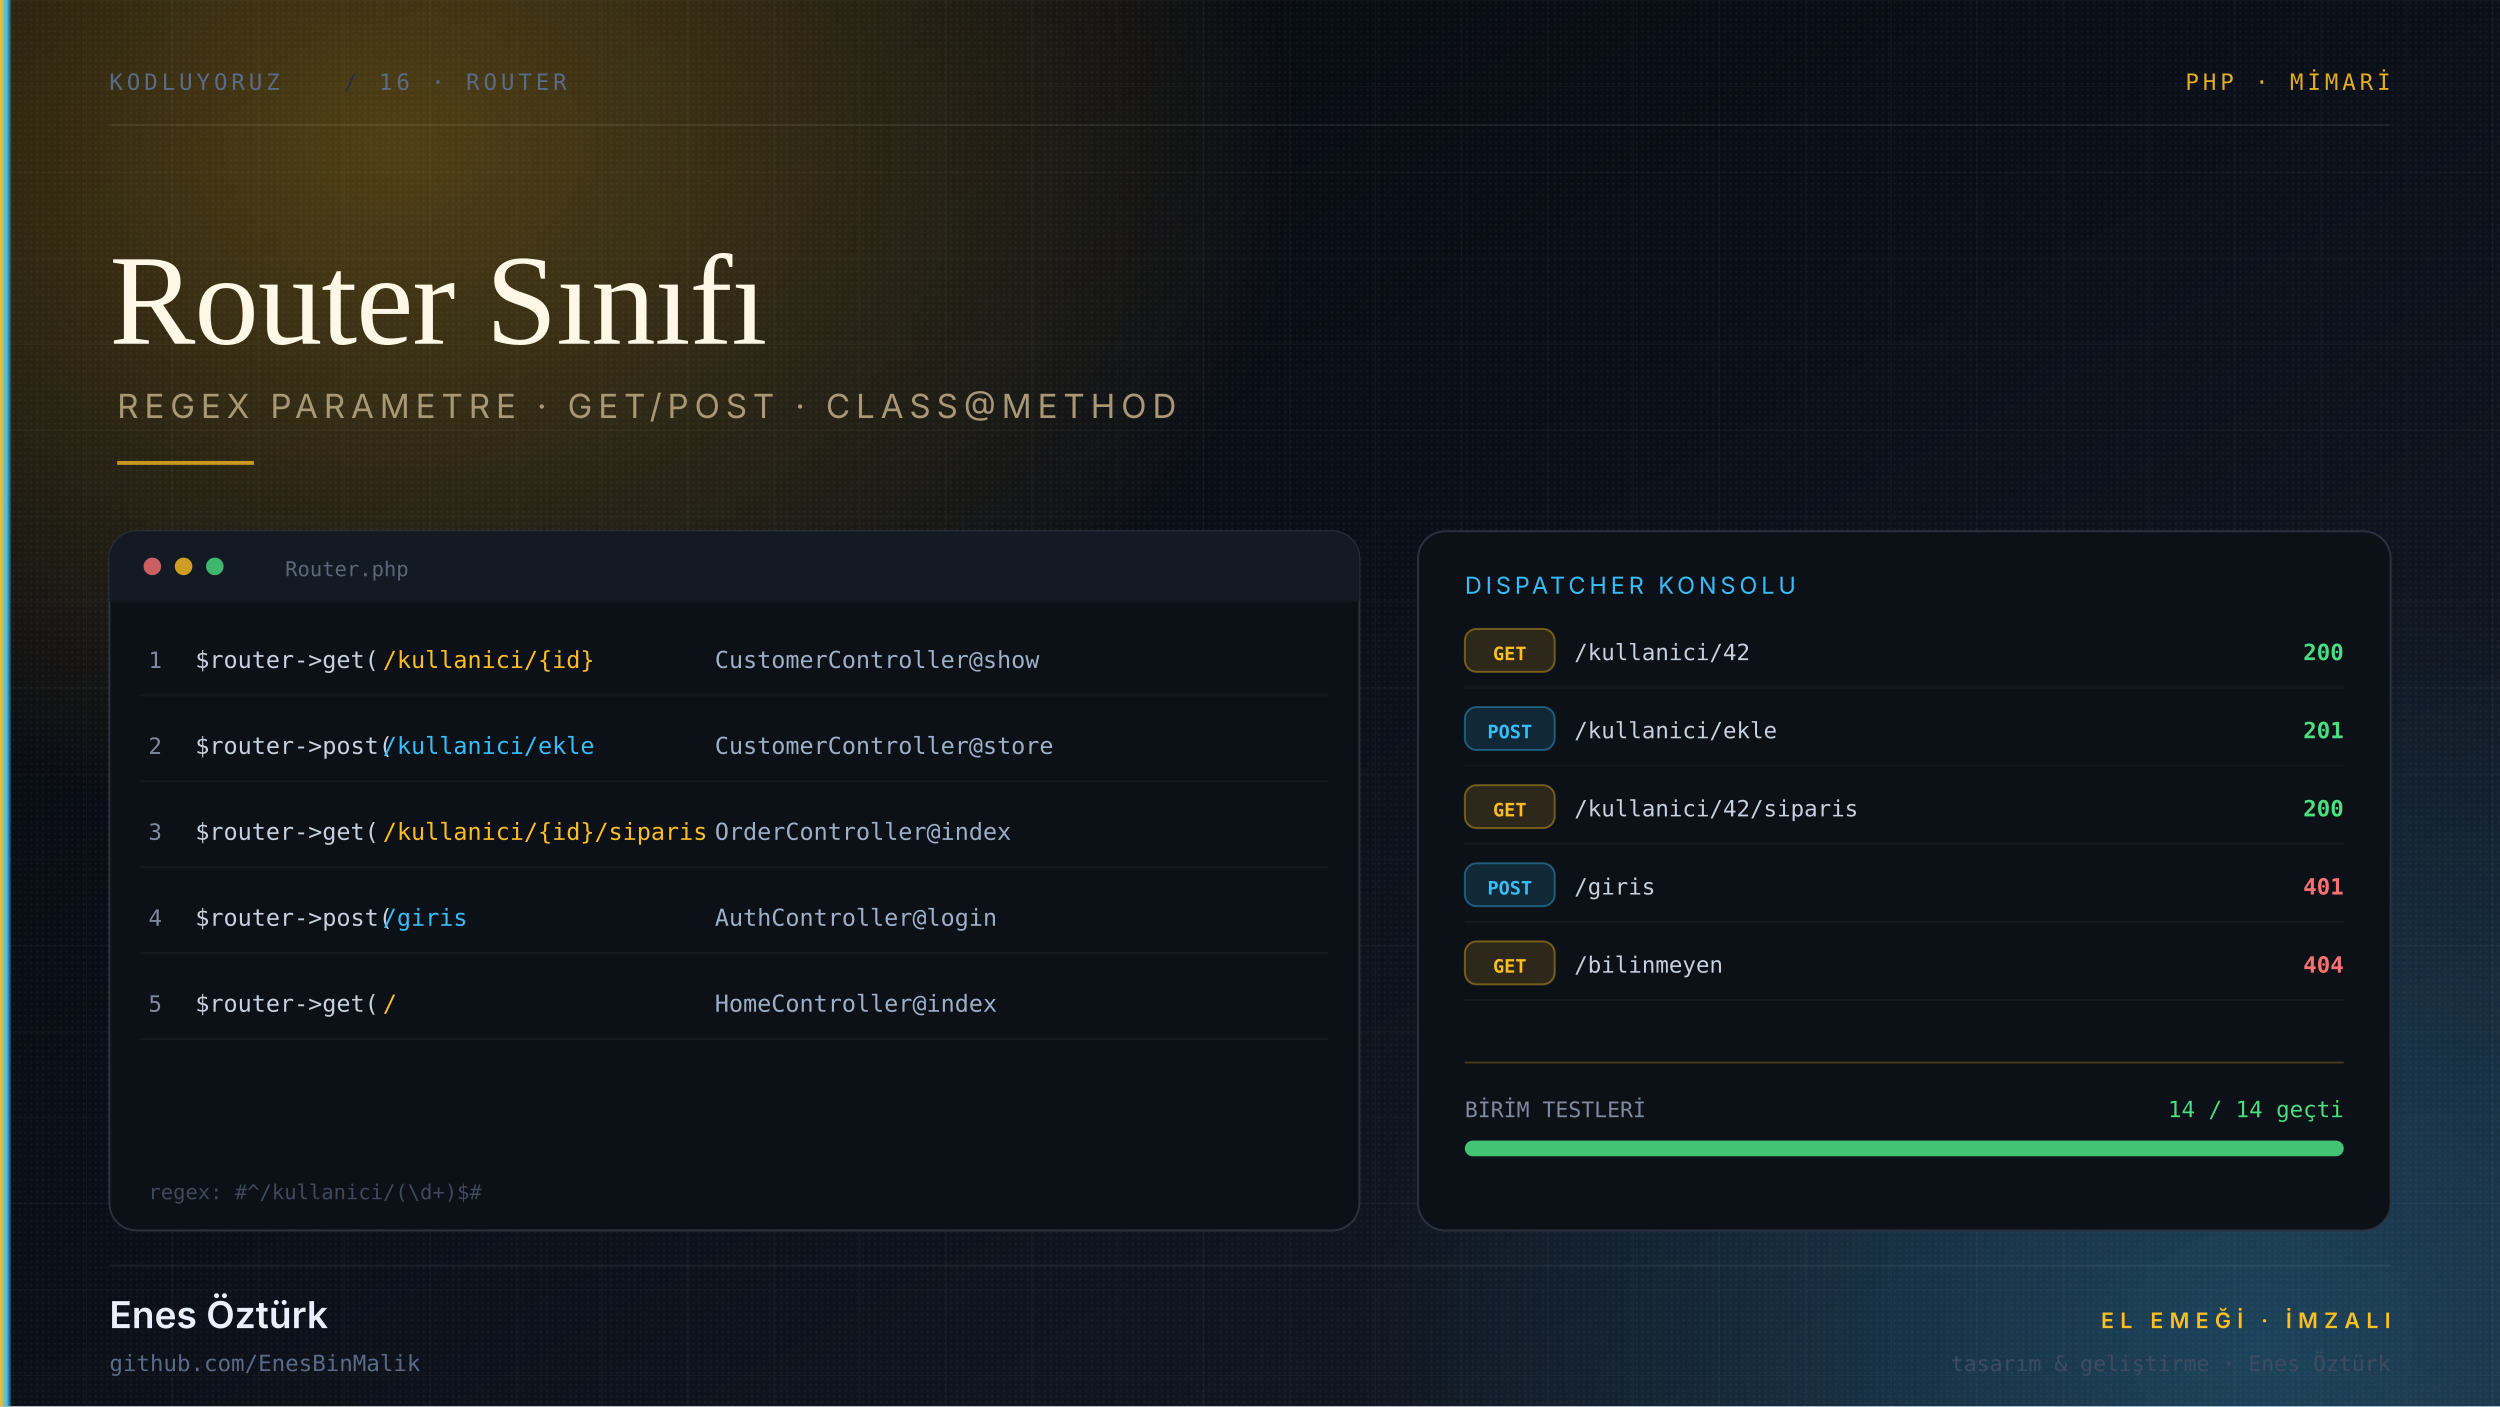
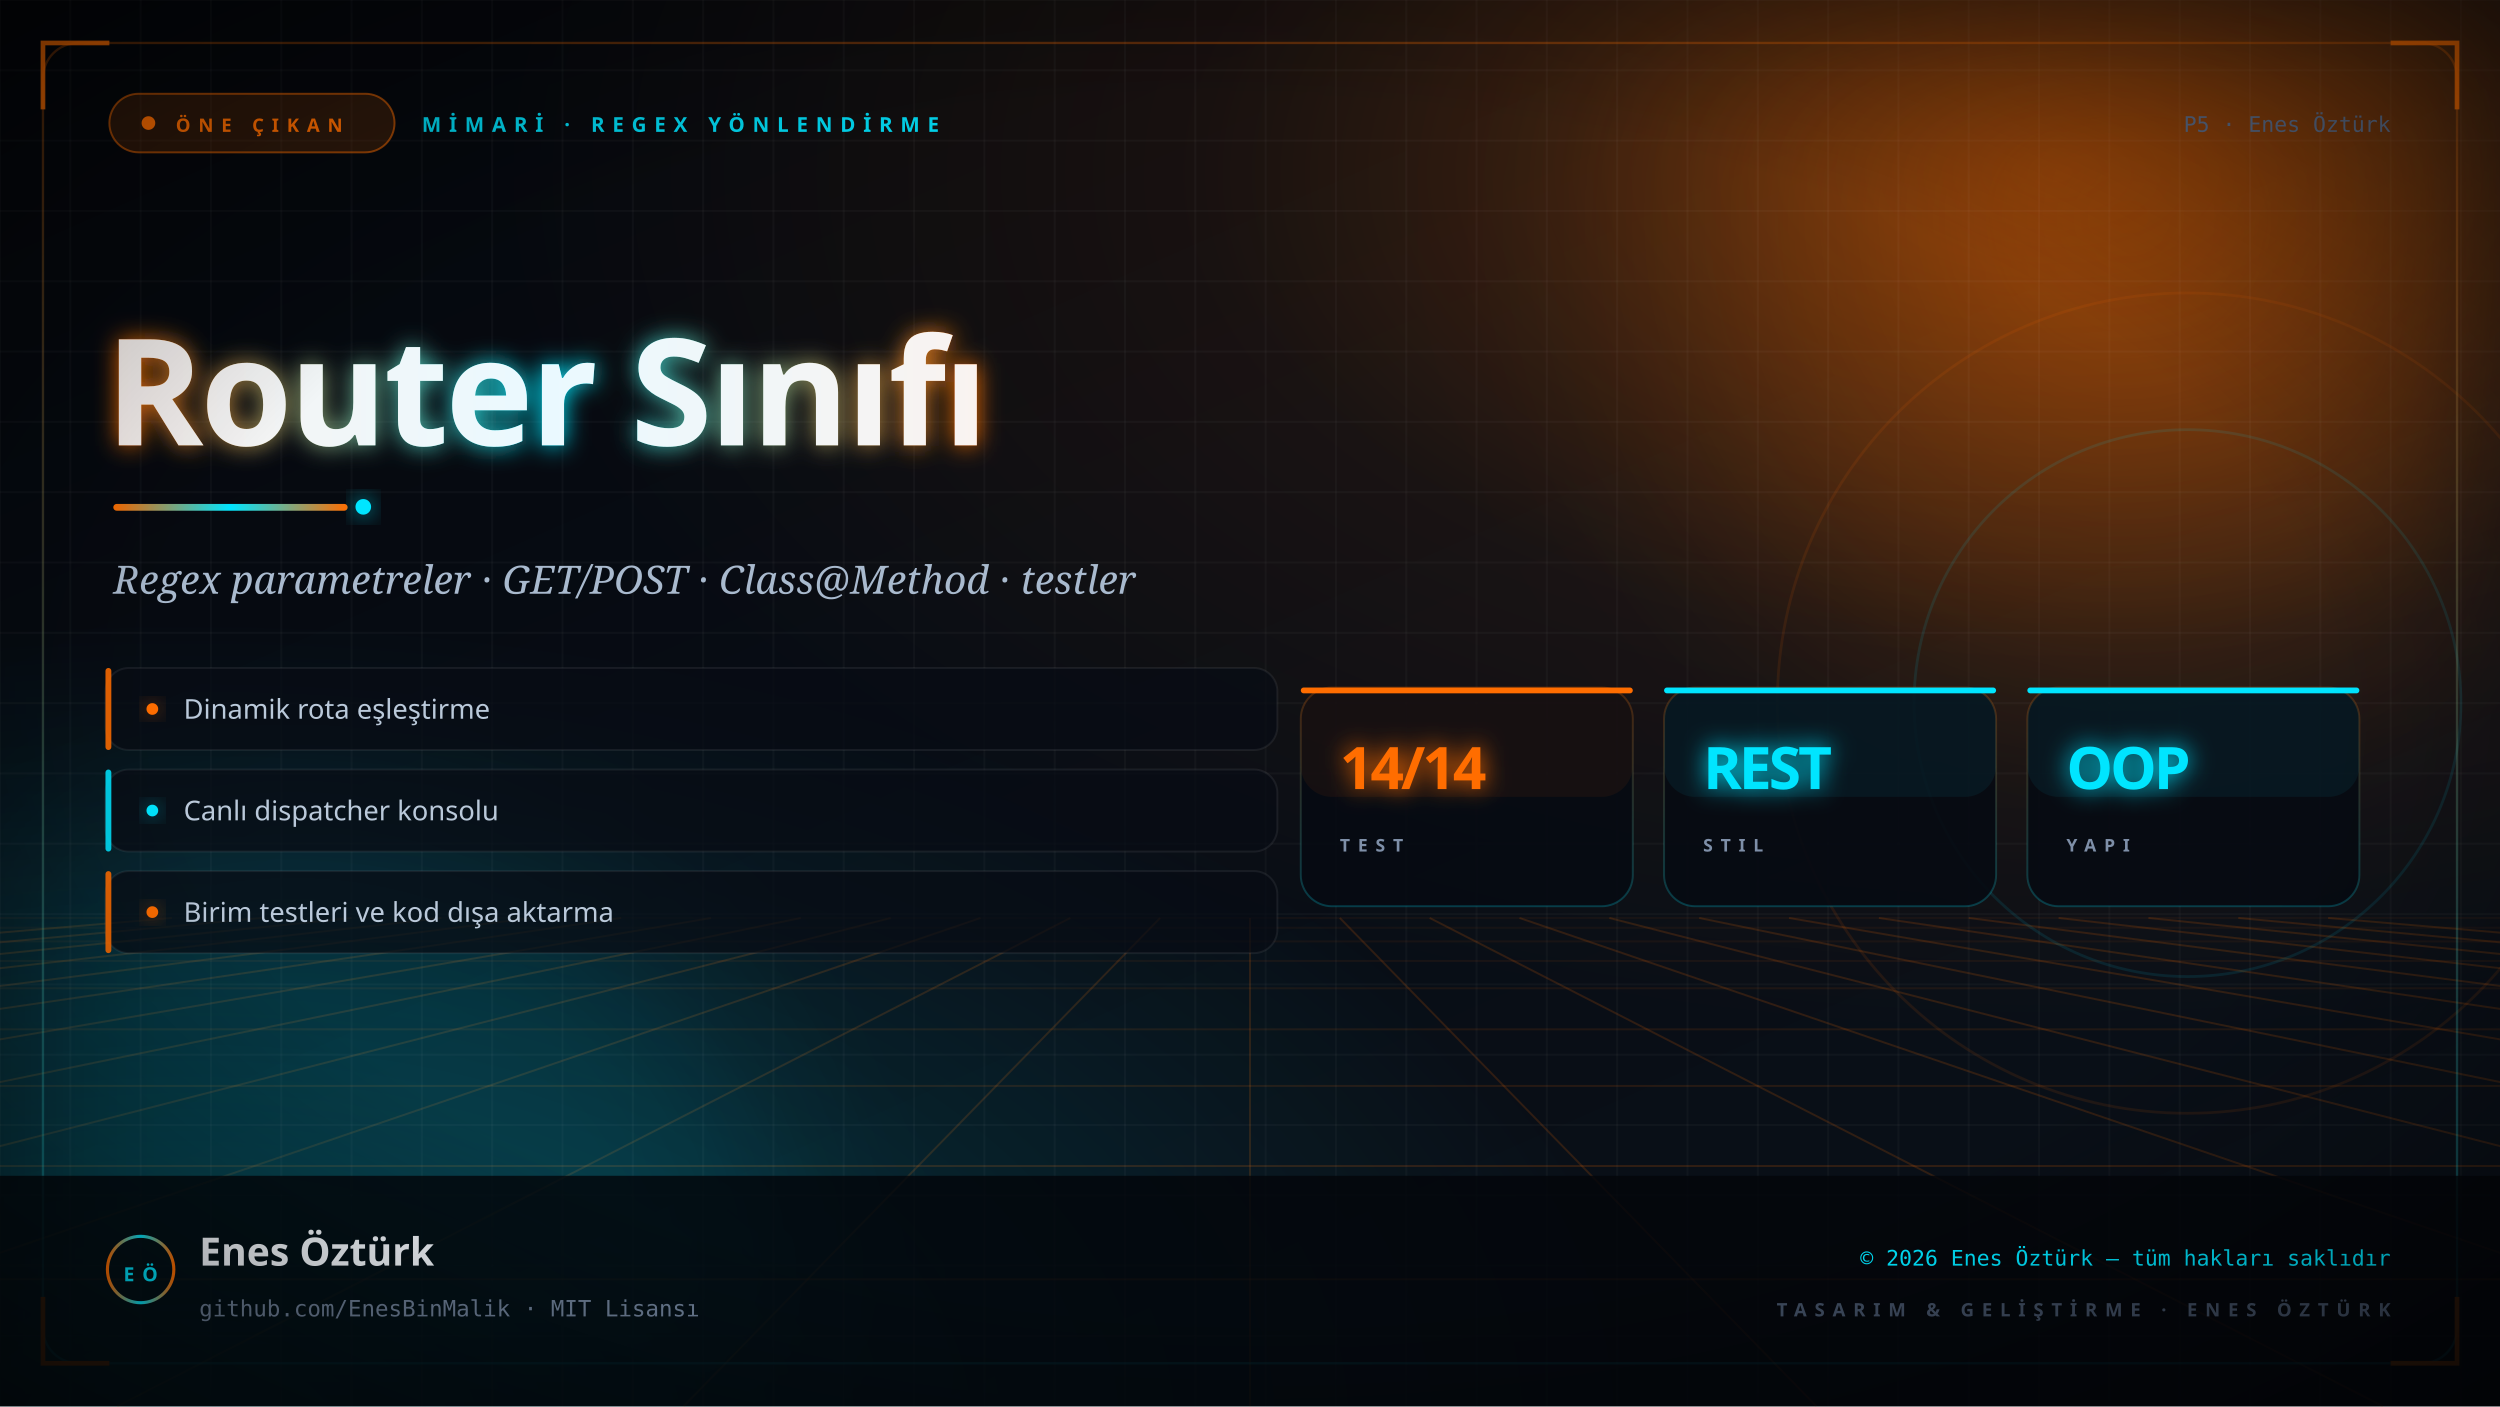
- <svg xmlns="http://www.w3.org/2000/svg" viewBox="0 0 1280 720" width="1280" height="720" role="img" aria-label="Router Sınıfı — Enes Öztürk">
+ <svg xmlns="http://www.w3.org/2000/svg" width="1280" height="720" viewBox="0 0 1280 720" role="img" aria-label="Router Sınıfı">
+   <style>.t{font-family:'Segoe UI',system-ui,sans-serif}.ttl{font-family:'Segoe UI',system-ui,sans-serif;font-weight:700;letter-spacing:-1.5px}.m{font-family:'Consolas',monospace}.cap{font-family:'Segoe UI',sans-serif;font-weight:700;letter-spacing:4px}.ser{font-family:Georgia,serif;font-style:italic}</style>
  <defs>
-     <linearGradient id="bg" x1="0" y1="0" x2="1" y2="1">
-       <stop offset="0" stop-color="#05070C" />
-       <stop offset="52%" stop-color="#0B1019" />
-       <stop offset="100%" stop-color="#151A26" />
+     <linearGradient id="bg" x1="0" y1="0" x2="0.8" y2="1">
+       <stop offset="0" stop-color="#04060A" />
+       <stop offset="0.45" stop-color="#070C14" />
+       <stop offset="1" stop-color="#0A1018" />
    </linearGradient>
-     <linearGradient id="accent" x1="0" y1="0" x2="1" y2="0">
-       <stop offset="0" stop-color="#FBBF24" />
-       <stop offset="60%" stop-color="#38BDF8" />
-       <stop offset="100%" stop-color="#38BDF8" stop-opacity="0.05" />
+     <linearGradient id="ac" x1="0" y1="0" x2="1" y2="0">
+       <stop offset="0" stop-color="#FF6D00" />
+       <stop offset="0.5" stop-color="#00E5FF" />
+       <stop offset="1" stop-color="#FF6D00" />
    </linearGradient>
-     <radialGradient id="glow1" cx="50%" cy="50%" r="50%">
-       <stop offset="0" stop-color="#FBBF24" stop-opacity="0.30" />
-       <stop offset="100%" stop-color="#FBBF24" stop-opacity="0" />
-     </radialGradient>
-     <radialGradient id="glow2" cx="50%" cy="50%" r="50%">
-       <stop offset="0" stop-color="#38BDF8" stop-opacity="0.26" />
-       <stop offset="100%" stop-color="#38BDF8" stop-opacity="0" />
-     </radialGradient>
-     <pattern id="grid" width="44" height="44" patternUnits="userSpaceOnUse">
-       <path d="M44 0H0V44" fill="none" stroke="#FFFFFF" stroke-opacity="0.035" />
-     </pattern>
-     <pattern id="noise" width="3" height="3" patternUnits="userSpaceOnUse">
-       <circle cx="1" cy="1" r="0.6" fill="#FFFFFF" fill-opacity="0.05" />
-     </pattern>
-     <linearGradient id="metal" x1="0" y1="0" x2="1" y2="1">
-       <stop offset="0" stop-color="#FFFFFF" stop-opacity="0.20" />
-       <stop offset="55%" stop-color="#FFFFFF" stop-opacity="0.04" />
-       <stop offset="100%" stop-color="#FFFFFF" stop-opacity="0.10" />
+     <linearGradient id="acv" x1="0" y1="0" x2="0" y2="1">
+       <stop offset="0" stop-color="#FF6D00" />
+       <stop offset="1" stop-color="#00E5FF" />
    </linearGradient>
-     <linearGradient id="sheen" x1="0" y1="0" x2="1" y2="1">
-       <stop offset="0" stop-color="#FFFFFF" stop-opacity="0.14" />
-       <stop offset="55%" stop-color="#FFFFFF" stop-opacity="0" />
-     </linearGradient>
-     <style>.t{font-family:'Segoe UI',Inter,system-ui,-apple-system,Arial,sans-serif}.s{font-family:Georgia,'Times New Roman',serif}.m{font-family:'JetBrains Mono','Cascadia Code',Consolas,monospace}.ttl{font-family:Georgia,'Times New Roman',serif;letter-spacing:-0.5px}.cap{font-family:'Segoe UI',Inter,system-ui,-apple-system,Arial,sans-serif;font-weight:600;letter-spacing:3.2px}</style>
+     <radialGradient id="g1" cx="0.82" cy="0.12" r="0.62">
+       <stop offset="0" stop-color="#FF6D00" stop-opacity="0.34" />
+       <stop offset="0.55" stop-color="#FF6D00" stop-opacity="0.07" />
+       <stop offset="1" stop-color="#FF6D00" stop-opacity="0" />
+     </radialGradient>
+     <radialGradient id="g2" cx="0.08" cy="1.02" r="0.58">
+       <stop offset="0" stop-color="#00E5FF" stop-opacity="0.22" />
+       <stop offset="1" stop-color="#00E5FF" stop-opacity="0" />
+     </radialGradient>
+     <radialGradient id="g3" cx="0.5" cy="0.5" r="0.5">
+       <stop offset="0" stop-color="#FF6D00" stop-opacity="0.9" />
+       <stop offset="1" stop-color="#FF6D00" stop-opacity="0" />
+     </radialGradient>
+     <radialGradient id="vig" cx="0.5" cy="0.5" r="0.78">
+       <stop offset="0.55" stop-color="#000000" stop-opacity="0" />
+       <stop offset="1" stop-color="#000000" stop-opacity="0.62" />
+     </radialGradient>
+     <filter id="blur40" x="-50%" y="-50%" width="200%" height="200%">
+       <feGaussianBlur stdDeviation="42" />
+     </filter>
+     <filter id="glow" x="-60%" y="-60%" width="220%" height="220%">
+       <feGaussianBlur stdDeviation="6" result="b" />
+       <feMerge>
+         <feMergeNode in="b" />
+         <feMergeNode in="SourceGraphic" />
+       </feMerge>
+     </filter>
+     <filter id="soft" x="-40%" y="-40%" width="180%" height="180%">
+       <feGaussianBlur stdDeviation="1.4" />
+     </filter>
  </defs>
  <rect width="1280" height="720" fill="url(#bg)" />
-   <rect width="1280" height="720" fill="url(#grid)" />
-   <rect width="1280" height="720" fill="url(#noise)" />
-   <ellipse cx="204" cy="72" rx="460" ry="360" fill="url(#glow1)" />
-   <ellipse cx="1152" cy="684" rx="460" ry="396" fill="url(#glow2)" />
-   <rect x="0" y="0" width="6" height="720" fill="url(#accent)" />
-   <g class="m" font-size="11.5" fill="#5A6B88" letter-spacing="2">
-     <text x="56" y="46">KODLUYORUZ</text>
-     <text x="176" y="46" fill="#243044">/</text>
-     <text x="194" y="46">16 · ROUTER</text>
-     <text x="1224" y="46" text-anchor="end" fill="#FBBF24" fill-opacity="0.9">PHP · MİMARİ</text>
+   <g stroke="#FF6D00" stroke-opacity="0.16" stroke-width="1">
+     <line x1="88" y1="470" x2="-2840" y2="720" />
+     <line x1="134" y1="470" x2="-2550" y2="720" />
+     <line x1="180" y1="470" x2="-2260" y2="720" />
+     <line x1="226" y1="470" x2="-1970" y2="720" />
+     <line x1="272" y1="470" x2="-1680" y2="720" />
+     <line x1="318" y1="470" x2="-1390" y2="720" />
+     <line x1="364" y1="470" x2="-1100" y2="720" />
+     <line x1="410" y1="470" x2="-810" y2="720" />
+     <line x1="456" y1="470" x2="-520" y2="720" />
+     <line x1="502" y1="470" x2="-230" y2="720" />
+     <line x1="548" y1="470" x2="60" y2="720" />
+     <line x1="594" y1="470" x2="350" y2="720" />
+     <line x1="640" y1="470" x2="640" y2="720" />
+     <line x1="686" y1="470" x2="930" y2="720" />
+     <line x1="732" y1="470" x2="1220" y2="720" />
+     <line x1="778" y1="470" x2="1510" y2="720" />
+     <line x1="824" y1="470" x2="1800" y2="720" />
+     <line x1="870" y1="470" x2="2090" y2="720" />
+     <line x1="916" y1="470" x2="2380" y2="720" />
+     <line x1="962" y1="470" x2="2670" y2="720" />
+     <line x1="1008" y1="470" x2="2960" y2="720" />
+     <line x1="1054" y1="470" x2="3250" y2="720" />
+     <line x1="1100" y1="470" x2="3540" y2="720" />
+     <line x1="1146" y1="470" x2="3830" y2="720" />
+     <line x1="1192" y1="470" x2="4120" y2="720" />
+     <line x1="0" y1="470" x2="1280" y2="470" stroke-opacity="0.05" />
+     <line x1="0" y1="475" x2="1280" y2="475" stroke-opacity="0.05" />
+     <line x1="0" y1="482" x2="1280" y2="482" stroke-opacity="0.06" />
+     <line x1="0" y1="492" x2="1280" y2="492" stroke-opacity="0.07" />
+     <line x1="0" y1="506" x2="1280" y2="506" stroke-opacity="0.08" />
+     <line x1="0" y1="527" x2="1280" y2="527" stroke-opacity="0.10" />
+     <line x1="0" y1="556" x2="1280" y2="556" stroke-opacity="0.12" />
+     <line x1="0" y1="597" x2="1280" y2="597" stroke-opacity="0.16" />
+     <line x1="0" y1="655" x2="1280" y2="655" stroke-opacity="0.20" />
  </g>
-   <line x1="56" y1="64" x2="1224" y2="64" stroke="#FFFFFF" stroke-opacity="0.07" />
-   <text x="56" y="176" class="ttl" font-size="66" fill="#FFF8E6">Router Sınıfı</text>
-   <text x="60" y="214" class="t" font-size="17" fill="#A89876" letter-spacing="3">REGEX PARAMETRE · GET/POST · CLASS@METHOD</text>
-   <rect x="60" y="236" width="70" height="2" fill="#FBBF24" fill-opacity="0.75" />
-   <rect x="56" y="272" width="640" height="358" rx="14" fill="#0C1017" stroke="#2A3240" />
-   <rect x="56" y="272" width="640" height="36" rx="14" fill="#131A24" />
-   <rect x="56" y="294" width="640" height="14" fill="#131A24" />
-   <circle cx="78" cy="290" r="4.5" fill="#F87171" fill-opacity="0.8" />
-   <circle cx="94" cy="290" r="4.5" fill="#FBBF24" fill-opacity="0.8" />
-   <circle cx="110" cy="290" r="4.5" fill="#4ADE80" fill-opacity="0.8" />
-   <text x="146" y="295" class="m" font-size="10.5" fill="#5A6778">Router.php</text>
-   <text x="76" y="342" class="m" font-size="11.5" fill="#7E8B9E">1</text>
-   <text x="100" y="342" class="m" font-size="12" fill="#C6D2E0">$router-&gt;get(</text>
-   <text x="196" y="342" class="m" font-size="12" fill="#FBBF24">/kullanici/{id}</text>
-   <text x="366" y="342" class="m" font-size="12" fill="#9DB0C8">CustomerController@show</text>
-   <line x1="72" y1="356" x2="680" y2="356" stroke="#FFFFFF" stroke-opacity="0.04" />
-   <text x="76" y="386" class="m" font-size="11.5" fill="#7E8B9E">2</text>
-   <text x="100" y="386" class="m" font-size="12" fill="#C6D2E0">$router-&gt;post(</text>
-   <text x="196" y="386" class="m" font-size="12" fill="#38BDF8">/kullanici/ekle</text>
-   <text x="366" y="386" class="m" font-size="12" fill="#9DB0C8">CustomerController@store</text>
-   <line x1="72" y1="400" x2="680" y2="400" stroke="#FFFFFF" stroke-opacity="0.04" />
-   <text x="76" y="430" class="m" font-size="11.5" fill="#7E8B9E">3</text>
-   <text x="100" y="430" class="m" font-size="12" fill="#C6D2E0">$router-&gt;get(</text>
-   <text x="196" y="430" class="m" font-size="12" fill="#FBBF24">/kullanici/{id}/siparis</text>
-   <text x="366" y="430" class="m" font-size="12" fill="#9DB0C8">OrderController@index</text>
-   <line x1="72" y1="444" x2="680" y2="444" stroke="#FFFFFF" stroke-opacity="0.04" />
-   <text x="76" y="474" class="m" font-size="11.5" fill="#7E8B9E">4</text>
-   <text x="100" y="474" class="m" font-size="12" fill="#C6D2E0">$router-&gt;post(</text>
-   <text x="196" y="474" class="m" font-size="12" fill="#38BDF8">/giris</text>
-   <text x="366" y="474" class="m" font-size="12" fill="#9DB0C8">AuthController@login</text>
-   <line x1="72" y1="488" x2="680" y2="488" stroke="#FFFFFF" stroke-opacity="0.04" />
-   <text x="76" y="518" class="m" font-size="11.5" fill="#7E8B9E">5</text>
-   <text x="100" y="518" class="m" font-size="12" fill="#C6D2E0">$router-&gt;get(</text>
-   <text x="196" y="518" class="m" font-size="12" fill="#FBBF24">/</text>
-   <text x="366" y="518" class="m" font-size="12" fill="#9DB0C8">HomeController@index</text>
-   <line x1="72" y1="532" x2="680" y2="532" stroke="#FFFFFF" stroke-opacity="0.04" />
-   <text x="76" y="614" class="m" font-size="10.5" fill="#3E4A5C">regex: #^/kullanici/(\d+)$#</text>
-   <rect x="726" y="272" width="498" height="358" rx="14" fill="#0C1017" stroke="#2A3240" />
-   <text x="750" y="304" class="t" font-size="12" fill="#38BDF8" letter-spacing="2">DISPATCHER KONSOLU</text>
-   <rect x="750" y="322" width="46" height="22" rx="6" fill="#FBBF24" fill-opacity="0.14" stroke="#FBBF24" stroke-opacity="0.4" />
-   <text x="773" y="338" text-anchor="middle" class="m" font-size="9.5" font-weight="700" fill="#FBBF24">GET</text>
-   <text x="806" y="338" class="m" font-size="11.5" fill="#C6D2E0">/kullanici/42</text>
-   <text x="1200" y="338" text-anchor="end" class="m" font-size="11.5" font-weight="700" fill="#4ADE80">200</text>
-   <line x1="750" y1="352" x2="1200" y2="352" stroke="#FFFFFF" stroke-opacity="0.04" />
-   <rect x="750" y="362" width="46" height="22" rx="6" fill="#38BDF8" fill-opacity="0.14" stroke="#38BDF8" stroke-opacity="0.4" />
-   <text x="773" y="378" text-anchor="middle" class="m" font-size="9.5" font-weight="700" fill="#38BDF8">POST</text>
-   <text x="806" y="378" class="m" font-size="11.5" fill="#C6D2E0">/kullanici/ekle</text>
-   <text x="1200" y="378" text-anchor="end" class="m" font-size="11.5" font-weight="700" fill="#4ADE80">201</text>
-   <line x1="750" y1="392" x2="1200" y2="392" stroke="#FFFFFF" stroke-opacity="0.04" />
-   <rect x="750" y="402" width="46" height="22" rx="6" fill="#FBBF24" fill-opacity="0.14" stroke="#FBBF24" stroke-opacity="0.4" />
-   <text x="773" y="418" text-anchor="middle" class="m" font-size="9.5" font-weight="700" fill="#FBBF24">GET</text>
-   <text x="806" y="418" class="m" font-size="11.5" fill="#C6D2E0">/kullanici/42/siparis</text>
-   <text x="1200" y="418" text-anchor="end" class="m" font-size="11.5" font-weight="700" fill="#4ADE80">200</text>
-   <line x1="750" y1="432" x2="1200" y2="432" stroke="#FFFFFF" stroke-opacity="0.04" />
-   <rect x="750" y="442" width="46" height="22" rx="6" fill="#38BDF8" fill-opacity="0.14" stroke="#38BDF8" stroke-opacity="0.4" />
-   <text x="773" y="458" text-anchor="middle" class="m" font-size="9.5" font-weight="700" fill="#38BDF8">POST</text>
-   <text x="806" y="458" class="m" font-size="11.5" fill="#C6D2E0">/giris</text>
-   <text x="1200" y="458" text-anchor="end" class="m" font-size="11.5" font-weight="700" fill="#F87171">401</text>
-   <line x1="750" y1="472" x2="1200" y2="472" stroke="#FFFFFF" stroke-opacity="0.04" />
-   <rect x="750" y="482" width="46" height="22" rx="6" fill="#FBBF24" fill-opacity="0.14" stroke="#FBBF24" stroke-opacity="0.4" />
-   <text x="773" y="498" text-anchor="middle" class="m" font-size="9.5" font-weight="700" fill="#FBBF24">GET</text>
-   <text x="806" y="498" class="m" font-size="11.5" fill="#C6D2E0">/bilinmeyen</text>
-   <text x="1200" y="498" text-anchor="end" class="m" font-size="11.5" font-weight="700" fill="#F87171">404</text>
-   <line x1="750" y1="512" x2="1200" y2="512" stroke="#FFFFFF" stroke-opacity="0.04" />
-   <line x1="750" y1="544" x2="1200" y2="544" stroke="#FBBF24" stroke-opacity="0.25" />
-   <text x="750" y="572" class="m" font-size="11" fill="#7E8B9E">BİRİM TESTLERİ</text>
-   <text x="1200" y="572" text-anchor="end" class="m" font-size="11.5" fill="#4ADE80">14 / 14 geçti</text>
-   <rect x="750" y="584" width="450" height="8" rx="4" fill="#1C2530" />
-   <rect x="750" y="584" width="450" height="8" rx="4" fill="#4ADE80" fill-opacity="0.85" />
-   <line x1="56" y1="648" x2="1224" y2="648" stroke="#FFFFFF" stroke-opacity="0.07" />
-   <text x="56" y="680" class="t" font-size="19" font-weight="600" fill="#E9F0FB">Enes Öztürk</text>
-   <text x="56" y="702" class="m" font-size="11.5" fill="#5A6B88">github.com/EnesBinMalik</text>
-   <text x="1224" y="680" text-anchor="end" class="cap" font-size="11" fill="#FBBF24">EL EMEĞİ · İMZALI</text>
-   <text x="1224" y="702" text-anchor="end" class="m" font-size="11" fill="#3F4C60">tasarım &amp; geliştirme · Enes Öztürk</text>
+   <circle cx="1090" cy="110" r="300" fill="url(#g3)" opacity="0.5" filter="url(#blur40)" />
+   <circle cx="150" cy="680" r="260" fill="#00E5FF" fill-opacity="0.10" filter="url(#blur40)" />
+   <rect width="1280" height="720" fill="url(#g1)" />
+   <rect width="1280" height="720" fill="url(#g2)" />
+   <line x1="0" y1="0" x2="0" y2="720" stroke="#FFFFFF" stroke-opacity="0.03" />
+   <line x1="36" y1="0" x2="36" y2="720" stroke="#FFFFFF" stroke-opacity="0.03" />
+   <line x1="72" y1="0" x2="72" y2="720" stroke="#FFFFFF" stroke-opacity="0.03" />
+   <line x1="108" y1="0" x2="108" y2="720" stroke="#FFFFFF" stroke-opacity="0.03" />
+   <line x1="144" y1="0" x2="144" y2="720" stroke="#FFFFFF" stroke-opacity="0.03" />
+   <line x1="180" y1="0" x2="180" y2="720" stroke="#FFFFFF" stroke-opacity="0.03" />
+   <line x1="216" y1="0" x2="216" y2="720" stroke="#FFFFFF" stroke-opacity="0.03" />
+   <line x1="252" y1="0" x2="252" y2="720" stroke="#FFFFFF" stroke-opacity="0.03" />
+   <line x1="288" y1="0" x2="288" y2="720" stroke="#FFFFFF" stroke-opacity="0.03" />
+   <line x1="324" y1="0" x2="324" y2="720" stroke="#FFFFFF" stroke-opacity="0.03" />
+   <line x1="360" y1="0" x2="360" y2="720" stroke="#FFFFFF" stroke-opacity="0.03" />
+   <line x1="396" y1="0" x2="396" y2="720" stroke="#FFFFFF" stroke-opacity="0.03" />
+   <line x1="432" y1="0" x2="432" y2="720" stroke="#FFFFFF" stroke-opacity="0.03" />
+   <line x1="468" y1="0" x2="468" y2="720" stroke="#FFFFFF" stroke-opacity="0.03" />
+   <line x1="504" y1="0" x2="504" y2="720" stroke="#FFFFFF" stroke-opacity="0.03" />
+   <line x1="540" y1="0" x2="540" y2="720" stroke="#FFFFFF" stroke-opacity="0.03" />
+   <line x1="576" y1="0" x2="576" y2="720" stroke="#FFFFFF" stroke-opacity="0.03" />
+   <line x1="612" y1="0" x2="612" y2="720" stroke="#FFFFFF" stroke-opacity="0.03" />
+   <line x1="648" y1="0" x2="648" y2="720" stroke="#FFFFFF" stroke-opacity="0.03" />
+   <line x1="684" y1="0" x2="684" y2="720" stroke="#FFFFFF" stroke-opacity="0.03" />
+   <line x1="720" y1="0" x2="720" y2="720" stroke="#FFFFFF" stroke-opacity="0.03" />
+   <line x1="756" y1="0" x2="756" y2="720" stroke="#FFFFFF" stroke-opacity="0.03" />
+   <line x1="792" y1="0" x2="792" y2="720" stroke="#FFFFFF" stroke-opacity="0.03" />
+   <line x1="828" y1="0" x2="828" y2="720" stroke="#FFFFFF" stroke-opacity="0.03" />
+   <line x1="864" y1="0" x2="864" y2="720" stroke="#FFFFFF" stroke-opacity="0.03" />
+   <line x1="900" y1="0" x2="900" y2="720" stroke="#FFFFFF" stroke-opacity="0.03" />
+   <line x1="936" y1="0" x2="936" y2="720" stroke="#FFFFFF" stroke-opacity="0.03" />
+   <line x1="972" y1="0" x2="972" y2="720" stroke="#FFFFFF" stroke-opacity="0.03" />
+   <line x1="1008" y1="0" x2="1008" y2="720" stroke="#FFFFFF" stroke-opacity="0.03" />
+   <line x1="1044" y1="0" x2="1044" y2="720" stroke="#FFFFFF" stroke-opacity="0.03" />
+   <line x1="1080" y1="0" x2="1080" y2="720" stroke="#FFFFFF" stroke-opacity="0.03" />
+   <line x1="1116" y1="0" x2="1116" y2="720" stroke="#FFFFFF" stroke-opacity="0.03" />
+   <line x1="1152" y1="0" x2="1152" y2="720" stroke="#FFFFFF" stroke-opacity="0.03" />
+   <line x1="1188" y1="0" x2="1188" y2="720" stroke="#FFFFFF" stroke-opacity="0.03" />
+   <line x1="1224" y1="0" x2="1224" y2="720" stroke="#FFFFFF" stroke-opacity="0.03" />
+   <line x1="1260" y1="0" x2="1260" y2="720" stroke="#FFFFFF" stroke-opacity="0.03" />
+   <line x1="0" y1="0" x2="1280" y2="0" stroke="#FFFFFF" stroke-opacity="0.03" />
+   <line x1="0" y1="36" x2="1280" y2="36" stroke="#FFFFFF" stroke-opacity="0.03" />
+   <line x1="0" y1="72" x2="1280" y2="72" stroke="#FFFFFF" stroke-opacity="0.03" />
+   <line x1="0" y1="108" x2="1280" y2="108" stroke="#FFFFFF" stroke-opacity="0.03" />
+   <line x1="0" y1="144" x2="1280" y2="144" stroke="#FFFFFF" stroke-opacity="0.03" />
+   <line x1="0" y1="180" x2="1280" y2="180" stroke="#FFFFFF" stroke-opacity="0.03" />
+   <line x1="0" y1="216" x2="1280" y2="216" stroke="#FFFFFF" stroke-opacity="0.03" />
+   <line x1="0" y1="252" x2="1280" y2="252" stroke="#FFFFFF" stroke-opacity="0.03" />
+   <line x1="0" y1="288" x2="1280" y2="288" stroke="#FFFFFF" stroke-opacity="0.03" />
+   <line x1="0" y1="324" x2="1280" y2="324" stroke="#FFFFFF" stroke-opacity="0.03" />
+   <line x1="0" y1="360" x2="1280" y2="360" stroke="#FFFFFF" stroke-opacity="0.03" />
+   <line x1="0" y1="396" x2="1280" y2="396" stroke="#FFFFFF" stroke-opacity="0.03" />
+   <line x1="0" y1="432" x2="1280" y2="432" stroke="#FFFFFF" stroke-opacity="0.03" />
+   <line x1="0" y1="468" x2="1280" y2="468" stroke="#FFFFFF" stroke-opacity="0.03" />
+   <line x1="0" y1="504" x2="1280" y2="504" stroke="#FFFFFF" stroke-opacity="0.03" />
+   <line x1="0" y1="540" x2="1280" y2="540" stroke="#FFFFFF" stroke-opacity="0.03" />
+   <line x1="0" y1="576" x2="1280" y2="576" stroke="#FFFFFF" stroke-opacity="0.03" />
+   <line x1="0" y1="612" x2="1280" y2="612" stroke="#FFFFFF" stroke-opacity="0.03" />
+   <line x1="0" y1="648" x2="1280" y2="648" stroke="#FFFFFF" stroke-opacity="0.03" />
+   <line x1="0" y1="684" x2="1280" y2="684" stroke="#FFFFFF" stroke-opacity="0.03" />
+   <circle cx="1120" cy="360" r="210" fill="none" stroke="#FF6D00" stroke-opacity="0.10" stroke-width="1.4" />
+   <circle cx="1120" cy="360" r="140" fill="none" stroke="#00E5FF" stroke-opacity="0.10" stroke-width="1.4" />
+   <rect x="22" y="22" width="1236" height="676" rx="18" fill="none" stroke="url(#acv)" stroke-opacity="0.30" stroke-width="1.2" />
+   <path d="M22 56 L22 22 L56 22" fill="none" stroke="#FF6D00" stroke-width="2.4" stroke-opacity="0.85" />
+   <path d="M1258 56 L1258 22 L1224 22" fill="none" stroke="#FF6D00" stroke-width="2.4" stroke-opacity="0.85" />
+   <path d="M22 664 L22 698 L56 698" fill="none" stroke="#FF6D00" stroke-width="2.4" stroke-opacity="0.85" />
+   <path d="M1258 664 L1258 698 L1224 698" fill="none" stroke="#FF6D00" stroke-width="2.4" stroke-opacity="0.85" />
+   <rect x="56" y="48" width="146" height="30" rx="15" fill="#FF6D00" fill-opacity="0.16" stroke="#FF6D00" stroke-opacity="0.55" />
+   <circle cx="76" cy="63" r="3.5" fill="#FF6D00" />
+   <text x="90" y="67.5" class="cap" font-size="9.5" fill="#FF6D00">ÖNE ÇIKAN</text>
+   <text x="216" y="67.5" class="cap" font-size="10.5" fill="#00E5FF" fill-opacity="0.9">MİMARİ · REGEX YÖNLENDİRME</text>
+   <text x="1224" y="67.5" text-anchor="end" class="m" font-size="11" fill="#5A6B88">P5 · Enes Öztürk</text>
+   <line x1="56" y1="98" x2="1224" y2="98" stroke="url(#ac)" stroke-opacity="0.35" />
+   <text x="54" y="228" class="ttl" font-size="76" fill="url(#ac)" filter="url(#glow)">Router Sınıfı</text>
+   <text x="54" y="228" class="ttl" font-size="76" fill="#F8FBFF" fill-opacity="0.94">Router Sınıfı</text>
+   <rect x="58" y="258" width="120" height="3.5" rx="1.75" fill="url(#ac)" />
+   <circle cx="186" cy="259.5" r="4" fill="#00E5FF" filter="url(#glow)" />
+   <text x="58" y="304" class="ser" font-size="20" fill="#A9BACE">Regex parametreler · GET/POST · Class@Method · testler</text>
+   <rect x="54" y="342" width="600" height="42" rx="12" fill="#070C14" fill-opacity="0.72" stroke="#FFFFFF" stroke-opacity="0.07" />
+   <rect x="54" y="342" width="3" height="42" rx="1.5" fill="#FF6D00" fill-opacity="0.9" />
+   <circle cx="78" cy="363" r="3" fill="#FF6D00" filter="url(#glow)" />
+   <text x="94" y="368" class="t" font-size="14" fill="#BAC9DA">Dinamik rota eşleştirme</text>
+   <rect x="54" y="394" width="600" height="42" rx="12" fill="#070C14" fill-opacity="0.72" stroke="#FFFFFF" stroke-opacity="0.07" />
+   <rect x="54" y="394" width="3" height="42" rx="1.5" fill="#00E5FF" fill-opacity="0.9" />
+   <circle cx="78" cy="415" r="3" fill="#00E5FF" filter="url(#glow)" />
+   <text x="94" y="420" class="t" font-size="14" fill="#BAC9DA">Canlı dispatcher konsolu</text>
+   <rect x="54" y="446" width="600" height="42" rx="12" fill="#070C14" fill-opacity="0.72" stroke="#FFFFFF" stroke-opacity="0.07" />
+   <rect x="54" y="446" width="3" height="42" rx="1.5" fill="#FF6D00" fill-opacity="0.9" />
+   <circle cx="78" cy="467" r="3" fill="#FF6D00" filter="url(#glow)" />
+   <text x="94" y="472" class="t" font-size="14" fill="#BAC9DA">Birim testleri ve kod dışa aktarma</text>
+   <rect x="666" y="352" width="170" height="112" rx="16" fill="#060A12" fill-opacity="0.9" stroke="url(#acv)" stroke-opacity="0.22" />
+   <rect x="666" y="352" width="170" height="3" rx="1.5" fill="#FF6D00" />
+   <rect x="666" y="352" width="170" height="56" rx="16" fill="#FF6D00" fill-opacity="0.06" />
+   <text x="686" y="404" class="ttl" font-size="30" fill="#FF6D00" filter="url(#glow)">14/14</text>
+   <text x="686" y="436" class="cap" font-size="9" fill="#7E8FA8">TEST</text>
+   <rect x="852" y="352" width="170" height="112" rx="16" fill="#060A12" fill-opacity="0.9" stroke="url(#acv)" stroke-opacity="0.22" />
+   <rect x="852" y="352" width="170" height="3" rx="1.5" fill="#00E5FF" />
+   <rect x="852" y="352" width="170" height="56" rx="16" fill="#00E5FF" fill-opacity="0.06" />
+   <text x="872" y="404" class="ttl" font-size="30" fill="#00E5FF" filter="url(#glow)">REST</text>
+   <text x="872" y="436" class="cap" font-size="9" fill="#7E8FA8">STIL</text>
+   <rect x="1038" y="352" width="170" height="112" rx="16" fill="#060A12" fill-opacity="0.9" stroke="url(#acv)" stroke-opacity="0.22" />
+   <rect x="1038" y="352" width="170" height="3" rx="1.5" fill="#00E5FF" />
+   <rect x="1038" y="352" width="170" height="56" rx="16" fill="#00E5FF" fill-opacity="0.06" />
+   <text x="1058" y="404" class="ttl" font-size="30" fill="#00E5FF" filter="url(#glow)">OOP</text>
+   <text x="1058" y="436" class="cap" font-size="9" fill="#7E8FA8">YAPI</text>
+   <rect x="0" y="602" width="1280" height="118" fill="#03060A" fill-opacity="0.82" />
+   <line x1="0" y1="602" x2="1280" y2="602" stroke="url(#ac)" stroke-opacity="0.5" />
+   <circle cx="72" cy="650" r="17" fill="none" stroke="url(#ac)" stroke-width="1.6" />
+   <text x="72" y="656" text-anchor="middle" class="cap" font-size="10" fill="#00E5FF">EÖ</text>
+   <text x="102" y="648" class="t" font-size="20" font-weight="600" fill="#F2F6FB">Enes Öztürk</text>
+   <text x="102" y="674" class="m" font-size="11.5" fill="#6B7C93">github.com/EnesBinMalik · MIT Lisansı</text>
+   <text x="1224" y="648" text-anchor="end" class="m" font-size="11" fill="#00E5FF">© 2026 Enes Öztürk — tüm hakları saklıdır</text>
+   <text x="1224" y="674" text-anchor="end" class="cap" font-size="9.5" fill="#3F4C60">TASARIM &amp; GELİŞTİRME · ENES ÖZTÜRK</text>
+   <rect width="1280" height="720" fill="url(#vig)" />
</svg>
